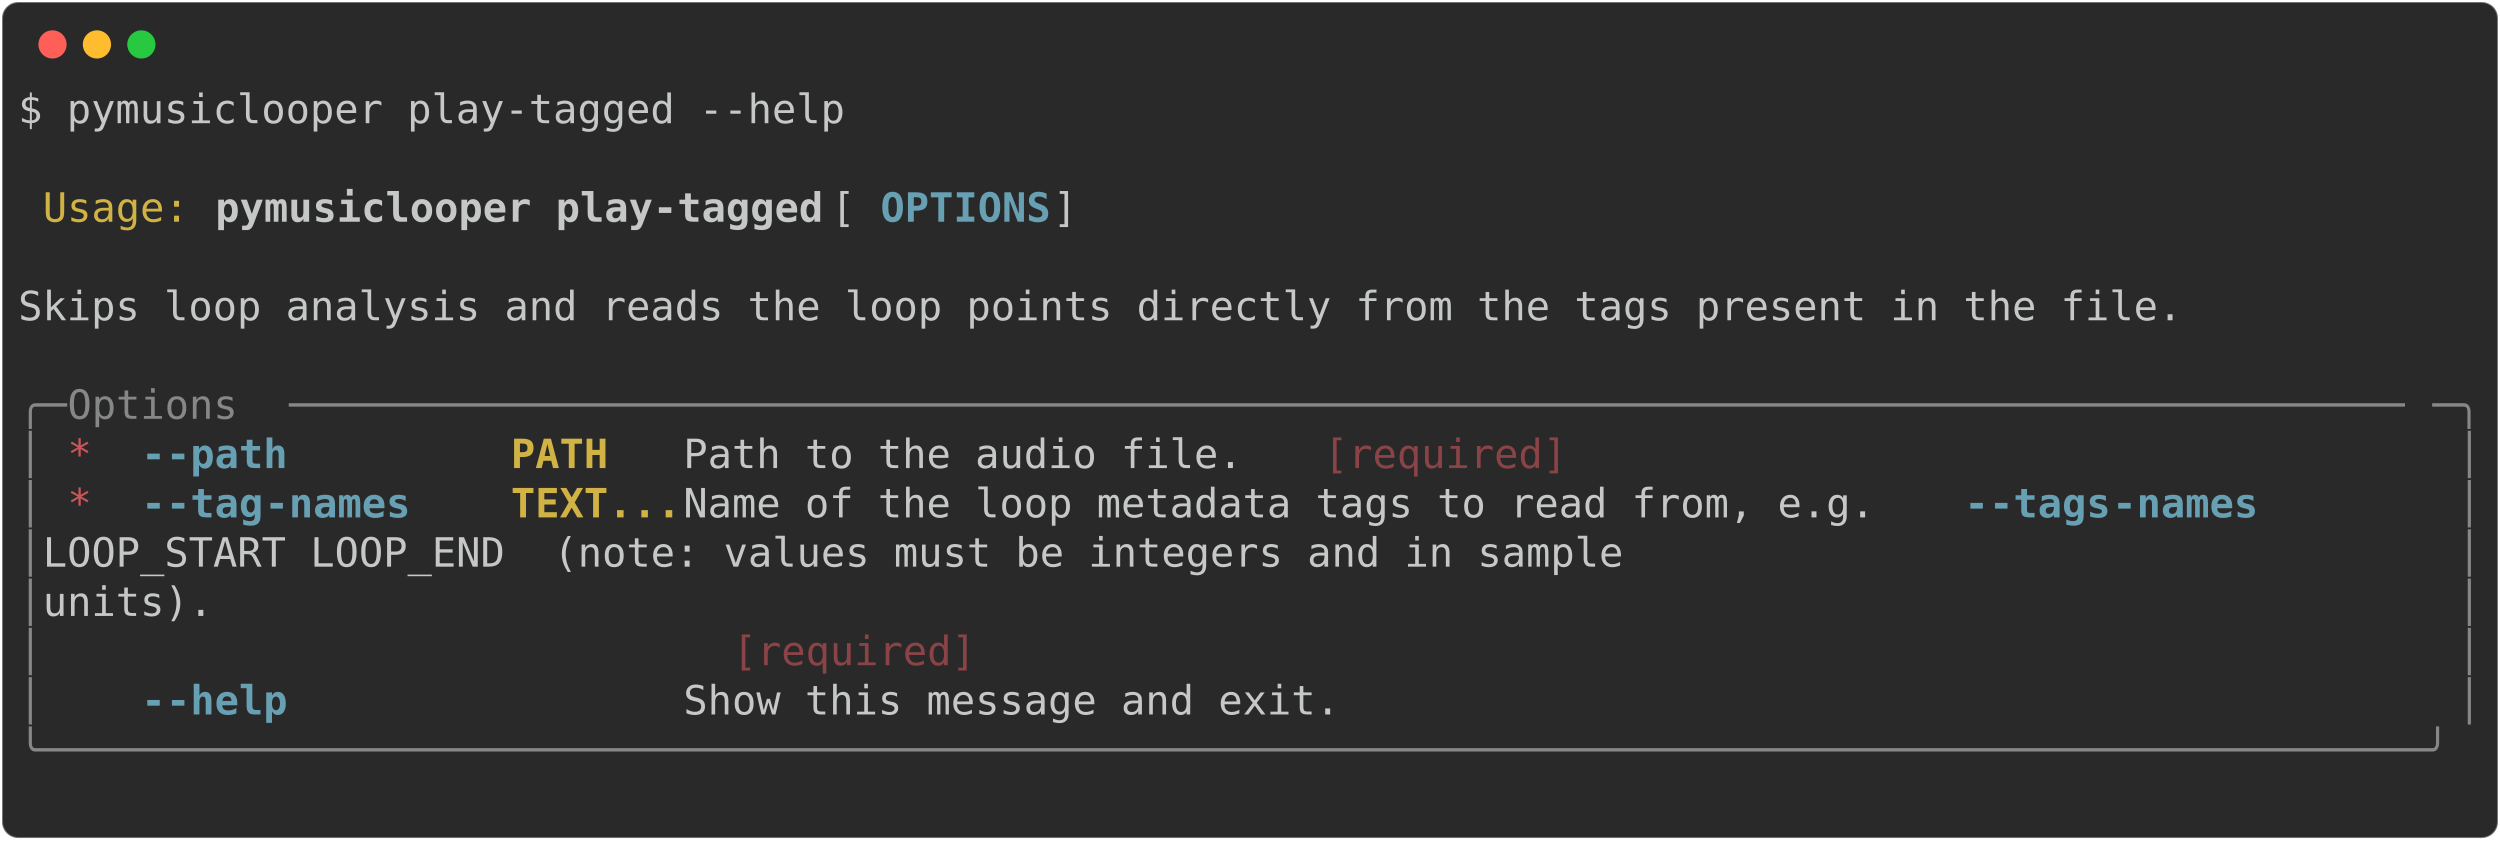
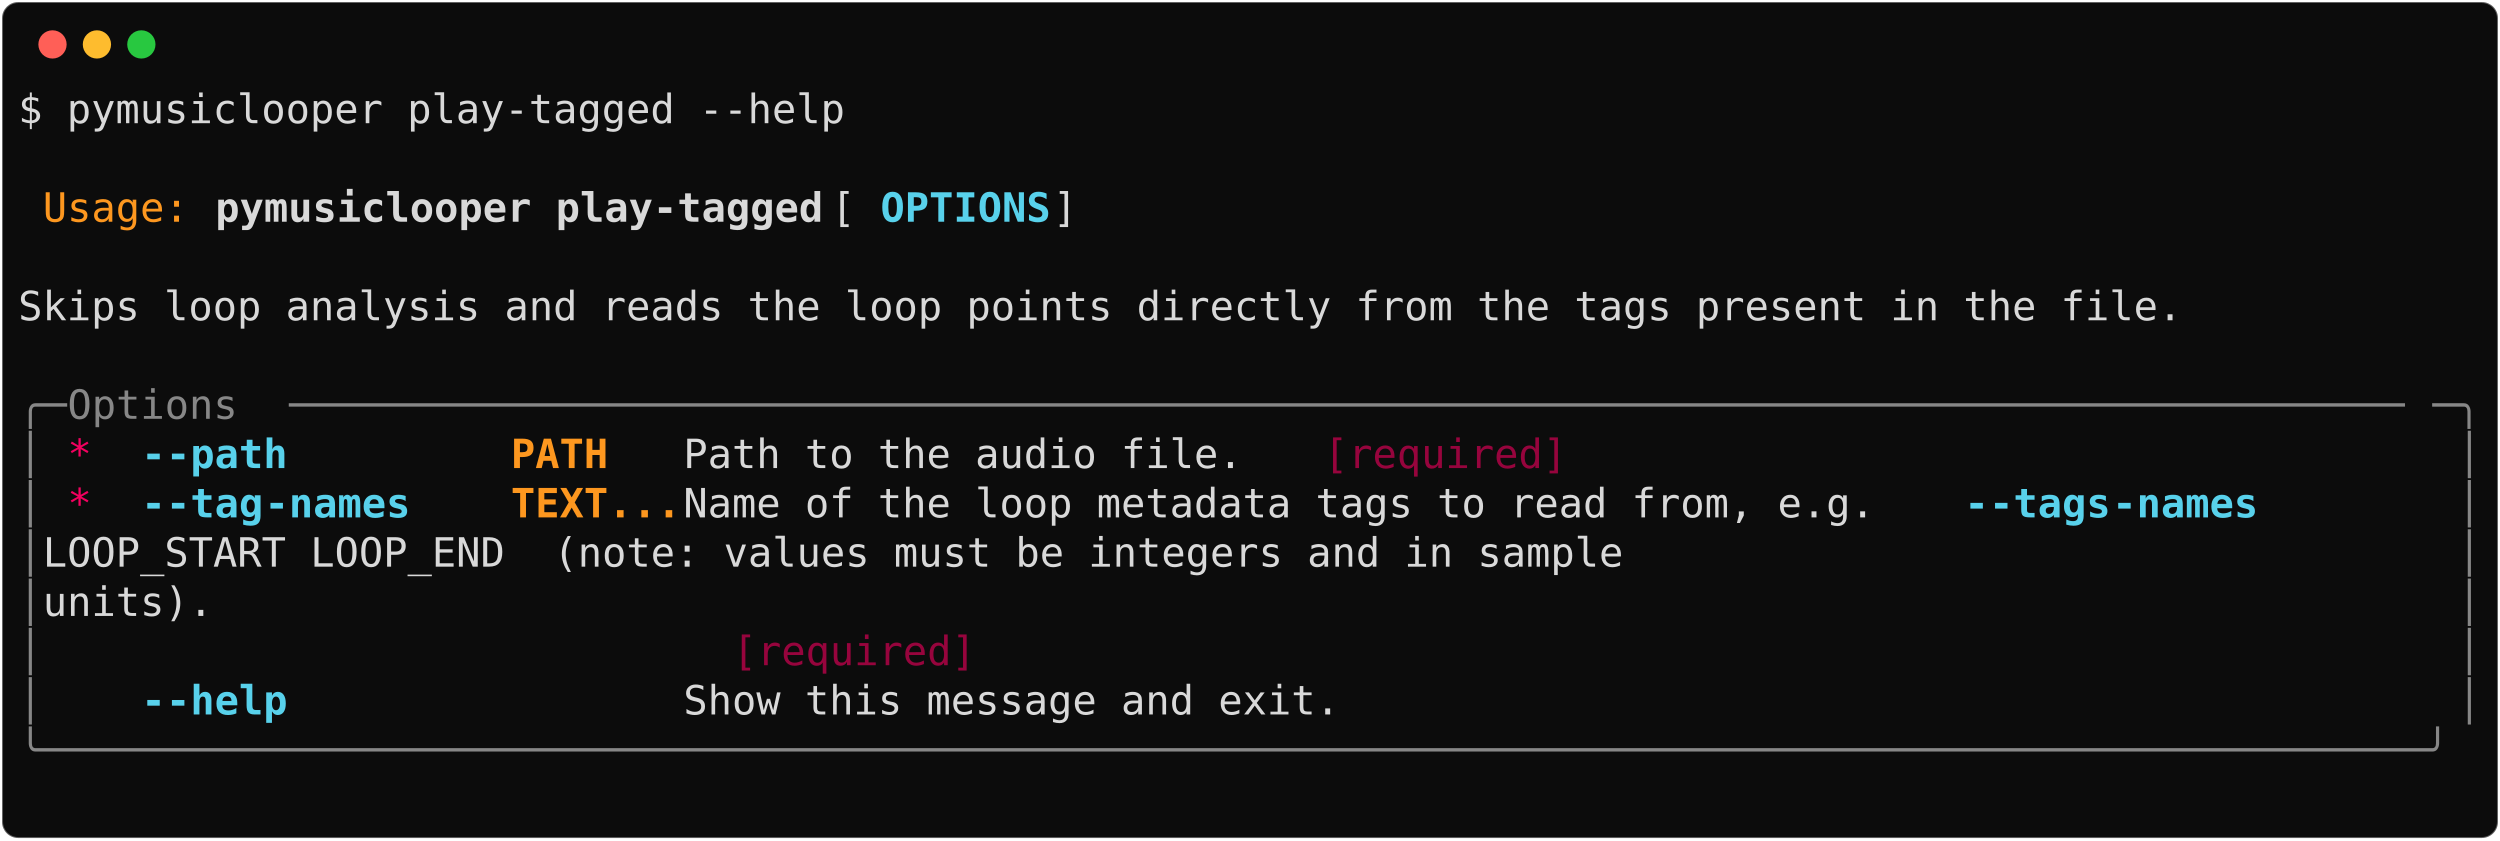
<svg xmlns="http://www.w3.org/2000/svg" class="rich-terminal" viewBox="0 0 1238 416.0">
  <style>

    @font-face {
        font-family: "Fira Code";
        src: local("FiraCode-Regular"),
                url("https://cdnjs.cloudflare.com/ajax/libs/firacode/6.2.0/woff2/FiraCode-Regular.woff2") format("woff2"),
                url("https://cdnjs.cloudflare.com/ajax/libs/firacode/6.2.0/woff/FiraCode-Regular.woff") format("woff");
        font-style: normal;
        font-weight: 400;
    }
    @font-face {
        font-family: "Fira Code";
        src: local("FiraCode-Bold"),
                url("https://cdnjs.cloudflare.com/ajax/libs/firacode/6.2.0/woff2/FiraCode-Bold.woff2") format("woff2"),
                url("https://cdnjs.cloudflare.com/ajax/libs/firacode/6.2.0/woff/FiraCode-Bold.woff") format("woff");
        font-style: bold;
        font-weight: 700;
    }

    .terminal-2264592387-matrix {
        font-family: Fira Code, monospace;
        font-size: 20px;
        line-height: 24.4px;
        font-variant-east-asian: full-width;
    }

    .terminal-2264592387-title {
        font-size: 18px;
        font-weight: bold;
        font-family: arial;
    }

-     .terminal-2264592387-r1 { fill: #c5c8c6 }
- .terminal-2264592387-r2 { fill: #d0b344 }
- .terminal-2264592387-r3 { fill: #c5c8c6;font-weight: bold }
- .terminal-2264592387-r4 { fill: #68a0b3;font-weight: bold }
- .terminal-2264592387-r5 { fill: #868887 }
- .terminal-2264592387-r6 { fill: #cc555a }
- .terminal-2264592387-r7 { fill: #d0b344;font-weight: bold }
- .terminal-2264592387-r8 { fill: #8a4346 }
+     .terminal-2264592387-r1 { fill: #d9d9d9 }
+ .terminal-2264592387-r2 { fill: #fd971f }
+ .terminal-2264592387-r3 { fill: #d9d9d9;font-weight: bold }
+ .terminal-2264592387-r4 { fill: #58d1eb;font-weight: bold }
+ .terminal-2264592387-r5 { fill: #878787 }
+ .terminal-2264592387-r6 { fill: #f4005f }
+ .terminal-2264592387-r7 { fill: #fd971f;font-weight: bold }
+ .terminal-2264592387-r8 { fill: #97043d }
    </style>
  <defs>
    <clipPath id="terminal-2264592387-clip-terminal">
      <rect x="0" y="0" width="1219.0" height="365.0" />
    </clipPath>
    <clipPath id="terminal-2264592387-line-0">
      <rect x="0" y="1.5" width="1220" height="24.65" />
    </clipPath>
    <clipPath id="terminal-2264592387-line-1">
      <rect x="0" y="25.9" width="1220" height="24.65" />
    </clipPath>
    <clipPath id="terminal-2264592387-line-2">
      <rect x="0" y="50.3" width="1220" height="24.65" />
    </clipPath>
    <clipPath id="terminal-2264592387-line-3">
      <rect x="0" y="74.7" width="1220" height="24.65" />
    </clipPath>
    <clipPath id="terminal-2264592387-line-4">
      <rect x="0" y="99.1" width="1220" height="24.65" />
    </clipPath>
    <clipPath id="terminal-2264592387-line-5">
      <rect x="0" y="123.5" width="1220" height="24.65" />
    </clipPath>
    <clipPath id="terminal-2264592387-line-6">
      <rect x="0" y="147.9" width="1220" height="24.65" />
    </clipPath>
    <clipPath id="terminal-2264592387-line-7">
      <rect x="0" y="172.3" width="1220" height="24.65" />
    </clipPath>
    <clipPath id="terminal-2264592387-line-8">
      <rect x="0" y="196.7" width="1220" height="24.65" />
    </clipPath>
    <clipPath id="terminal-2264592387-line-9">
      <rect x="0" y="221.1" width="1220" height="24.65" />
    </clipPath>
    <clipPath id="terminal-2264592387-line-10">
      <rect x="0" y="245.5" width="1220" height="24.65" />
    </clipPath>
    <clipPath id="terminal-2264592387-line-11">
      <rect x="0" y="269.9" width="1220" height="24.65" />
    </clipPath>
    <clipPath id="terminal-2264592387-line-12">
      <rect x="0" y="294.3" width="1220" height="24.65" />
    </clipPath>
    <clipPath id="terminal-2264592387-line-13">
      <rect x="0" y="318.7" width="1220" height="24.65" />
    </clipPath>
  </defs>
-   <rect fill="#292929" stroke="rgba(255,255,255,0.35)" stroke-width="1" x="1" y="1" width="1236" height="414" rx="8" />
+   <rect fill="#0c0c0c" stroke="rgba(255,255,255,0.35)" stroke-width="1" x="1" y="1" width="1236" height="414" rx="8" />
  <g transform="translate(26,22)">
    <circle cx="0" cy="0" r="7" fill="#ff5f57" />
    <circle cx="22" cy="0" r="7" fill="#febc2e" />
    <circle cx="44" cy="0" r="7" fill="#28c840" />
  </g>
  <g transform="translate(9, 41)" clip-path="url(#terminal-2264592387-clip-terminal)">
    <g class="terminal-2264592387-matrix">
      <text class="terminal-2264592387-r1" x="0" y="20" textLength="414.8" clip-path="url(#terminal-2264592387-line-0)">$ pymusiclooper play-tagged --help</text>
      <text class="terminal-2264592387-r1" x="1220" y="20" textLength="12.2" clip-path="url(#terminal-2264592387-line-0)">
</text>
      <text class="terminal-2264592387-r1" x="1220" y="44.4" textLength="12.2" clip-path="url(#terminal-2264592387-line-1)">
</text>
      <text class="terminal-2264592387-r2" x="12.2" y="68.8" textLength="73.2" clip-path="url(#terminal-2264592387-line-2)">Usage:</text>
      <text class="terminal-2264592387-r3" x="97.6" y="68.8" textLength="305" clip-path="url(#terminal-2264592387-line-2)">pymusiclooper play-tagged</text>
      <text class="terminal-2264592387-r1" x="402.6" y="68.8" textLength="24.4" clip-path="url(#terminal-2264592387-line-2)"> [</text>
      <text class="terminal-2264592387-r4" x="427" y="68.8" textLength="85.4" clip-path="url(#terminal-2264592387-line-2)">OPTIONS</text>
      <text class="terminal-2264592387-r1" x="512.4" y="68.8" textLength="707.6" clip-path="url(#terminal-2264592387-line-2)">]                                                         </text>
      <text class="terminal-2264592387-r1" x="1220" y="68.8" textLength="12.2" clip-path="url(#terminal-2264592387-line-2)">
</text>
      <text class="terminal-2264592387-r1" x="1220" y="93.2" textLength="12.2" clip-path="url(#terminal-2264592387-line-3)">
</text>
      <text class="terminal-2264592387-r1" x="0" y="117.6" textLength="1220" clip-path="url(#terminal-2264592387-line-4)"> Skips loop analysis and reads the loop points directly from the tags present in the file.          </text>
      <text class="terminal-2264592387-r1" x="1220" y="117.6" textLength="12.2" clip-path="url(#terminal-2264592387-line-4)">
</text>
      <text class="terminal-2264592387-r1" x="1220" y="142" textLength="12.2" clip-path="url(#terminal-2264592387-line-5)">
</text>
      <text class="terminal-2264592387-r5" x="0" y="166.4" textLength="24.4" clip-path="url(#terminal-2264592387-line-6)">╭─</text>
      <text class="terminal-2264592387-r5" x="24.4" y="166.4" textLength="109.8" clip-path="url(#terminal-2264592387-line-6)"> Options </text>
      <text class="terminal-2264592387-r5" x="134.2" y="166.4" textLength="1061.4" clip-path="url(#terminal-2264592387-line-6)">───────────────────────────────────────────────────────────────────────────────────────</text>
      <text class="terminal-2264592387-r5" x="1195.6" y="166.4" textLength="24.4" clip-path="url(#terminal-2264592387-line-6)">─╮</text>
      <text class="terminal-2264592387-r1" x="1220" y="166.4" textLength="12.2" clip-path="url(#terminal-2264592387-line-6)">
</text>
      <text class="terminal-2264592387-r5" x="0" y="190.8" textLength="12.2" clip-path="url(#terminal-2264592387-line-7)">│</text>
      <text class="terminal-2264592387-r6" x="24.4" y="190.8" textLength="12.2" clip-path="url(#terminal-2264592387-line-7)">*</text>
      <text class="terminal-2264592387-r4" x="61" y="190.8" textLength="12.2" clip-path="url(#terminal-2264592387-line-7)">-</text>
      <text class="terminal-2264592387-r4" x="73.2" y="190.8" textLength="61" clip-path="url(#terminal-2264592387-line-7)">-path</text>
      <text class="terminal-2264592387-r7" x="244" y="190.8" textLength="85.4" clip-path="url(#terminal-2264592387-line-7)">PATH   </text>
      <text class="terminal-2264592387-r1" x="329.4" y="190.8" textLength="317.2" clip-path="url(#terminal-2264592387-line-7)">  Path to the audio file. </text>
      <text class="terminal-2264592387-r8" x="646.6" y="190.8" textLength="122" clip-path="url(#terminal-2264592387-line-7)">[required]</text>
      <text class="terminal-2264592387-r5" x="1207.8" y="190.8" textLength="12.2" clip-path="url(#terminal-2264592387-line-7)">│</text>
      <text class="terminal-2264592387-r1" x="1220" y="190.8" textLength="12.2" clip-path="url(#terminal-2264592387-line-7)">
</text>
      <text class="terminal-2264592387-r5" x="0" y="215.2" textLength="12.2" clip-path="url(#terminal-2264592387-line-8)">│</text>
      <text class="terminal-2264592387-r6" x="24.4" y="215.2" textLength="12.2" clip-path="url(#terminal-2264592387-line-8)">*</text>
      <text class="terminal-2264592387-r4" x="61" y="215.2" textLength="12.2" clip-path="url(#terminal-2264592387-line-8)">-</text>
      <text class="terminal-2264592387-r4" x="73.2" y="215.2" textLength="48.8" clip-path="url(#terminal-2264592387-line-8)">-tag</text>
      <text class="terminal-2264592387-r4" x="122" y="215.2" textLength="73.2" clip-path="url(#terminal-2264592387-line-8)">-names</text>
      <text class="terminal-2264592387-r7" x="244" y="215.2" textLength="85.4" clip-path="url(#terminal-2264592387-line-8)">TEXT...</text>
      <text class="terminal-2264592387-r1" x="329.4" y="215.2" textLength="634.4" clip-path="url(#terminal-2264592387-line-8)">  Name of the loop metadata tags to read from, e.g. </text>
      <text class="terminal-2264592387-r4" x="963.8" y="215.2" textLength="12.2" clip-path="url(#terminal-2264592387-line-8)">-</text>
      <text class="terminal-2264592387-r4" x="976" y="215.2" textLength="61" clip-path="url(#terminal-2264592387-line-8)">-tags</text>
      <text class="terminal-2264592387-r4" x="1037" y="215.2" textLength="73.2" clip-path="url(#terminal-2264592387-line-8)">-names</text>
      <text class="terminal-2264592387-r5" x="1207.8" y="215.2" textLength="12.2" clip-path="url(#terminal-2264592387-line-8)">│</text>
      <text class="terminal-2264592387-r1" x="1220" y="215.2" textLength="12.2" clip-path="url(#terminal-2264592387-line-8)">
</text>
      <text class="terminal-2264592387-r5" x="0" y="239.6" textLength="12.2" clip-path="url(#terminal-2264592387-line-9)">│</text>
      <text class="terminal-2264592387-r1" x="12.2" y="239.6" textLength="1195.6" clip-path="url(#terminal-2264592387-line-9)">                            LOOP_START LOOP_END  (note: values must be integers and in sample     </text>
      <text class="terminal-2264592387-r5" x="1207.8" y="239.6" textLength="12.2" clip-path="url(#terminal-2264592387-line-9)">│</text>
      <text class="terminal-2264592387-r1" x="1220" y="239.6" textLength="12.2" clip-path="url(#terminal-2264592387-line-9)">
</text>
      <text class="terminal-2264592387-r5" x="0" y="264" textLength="12.2" clip-path="url(#terminal-2264592387-line-10)">│</text>
      <text class="terminal-2264592387-r1" x="12.2" y="264" textLength="1195.6" clip-path="url(#terminal-2264592387-line-10)">                            units).                                                               </text>
      <text class="terminal-2264592387-r5" x="1207.8" y="264" textLength="12.2" clip-path="url(#terminal-2264592387-line-10)">│</text>
      <text class="terminal-2264592387-r1" x="1220" y="264" textLength="12.2" clip-path="url(#terminal-2264592387-line-10)">
</text>
      <text class="terminal-2264592387-r5" x="0" y="288.4" textLength="12.2" clip-path="url(#terminal-2264592387-line-11)">│</text>
      <text class="terminal-2264592387-r8" x="353.8" y="288.4" textLength="841.8" clip-path="url(#terminal-2264592387-line-11)">[required]                                                           </text>
      <text class="terminal-2264592387-r5" x="1207.8" y="288.4" textLength="12.2" clip-path="url(#terminal-2264592387-line-11)">│</text>
      <text class="terminal-2264592387-r1" x="1220" y="288.4" textLength="12.2" clip-path="url(#terminal-2264592387-line-11)">
</text>
      <text class="terminal-2264592387-r5" x="0" y="312.8" textLength="12.2" clip-path="url(#terminal-2264592387-line-12)">│</text>
      <text class="terminal-2264592387-r4" x="61" y="312.8" textLength="12.2" clip-path="url(#terminal-2264592387-line-12)">-</text>
      <text class="terminal-2264592387-r4" x="73.2" y="312.8" textLength="61" clip-path="url(#terminal-2264592387-line-12)">-help</text>
      <text class="terminal-2264592387-r1" x="329.4" y="312.8" textLength="878.4" clip-path="url(#terminal-2264592387-line-12)">  Show this message and exit.                                           </text>
      <text class="terminal-2264592387-r5" x="1207.8" y="312.8" textLength="12.2" clip-path="url(#terminal-2264592387-line-12)">│</text>
      <text class="terminal-2264592387-r1" x="1220" y="312.8" textLength="12.2" clip-path="url(#terminal-2264592387-line-12)">
</text>
      <text class="terminal-2264592387-r5" x="0" y="337.2" textLength="1220" clip-path="url(#terminal-2264592387-line-13)">╰──────────────────────────────────────────────────────────────────────────────────────────────────╯</text>
      <text class="terminal-2264592387-r1" x="1220" y="337.2" textLength="12.2" clip-path="url(#terminal-2264592387-line-13)">
</text>
      <text class="terminal-2264592387-r1" x="1220" y="361.6" textLength="12.2" clip-path="url(#terminal-2264592387-line-14)">
</text>
    </g>
  </g>
</svg>
